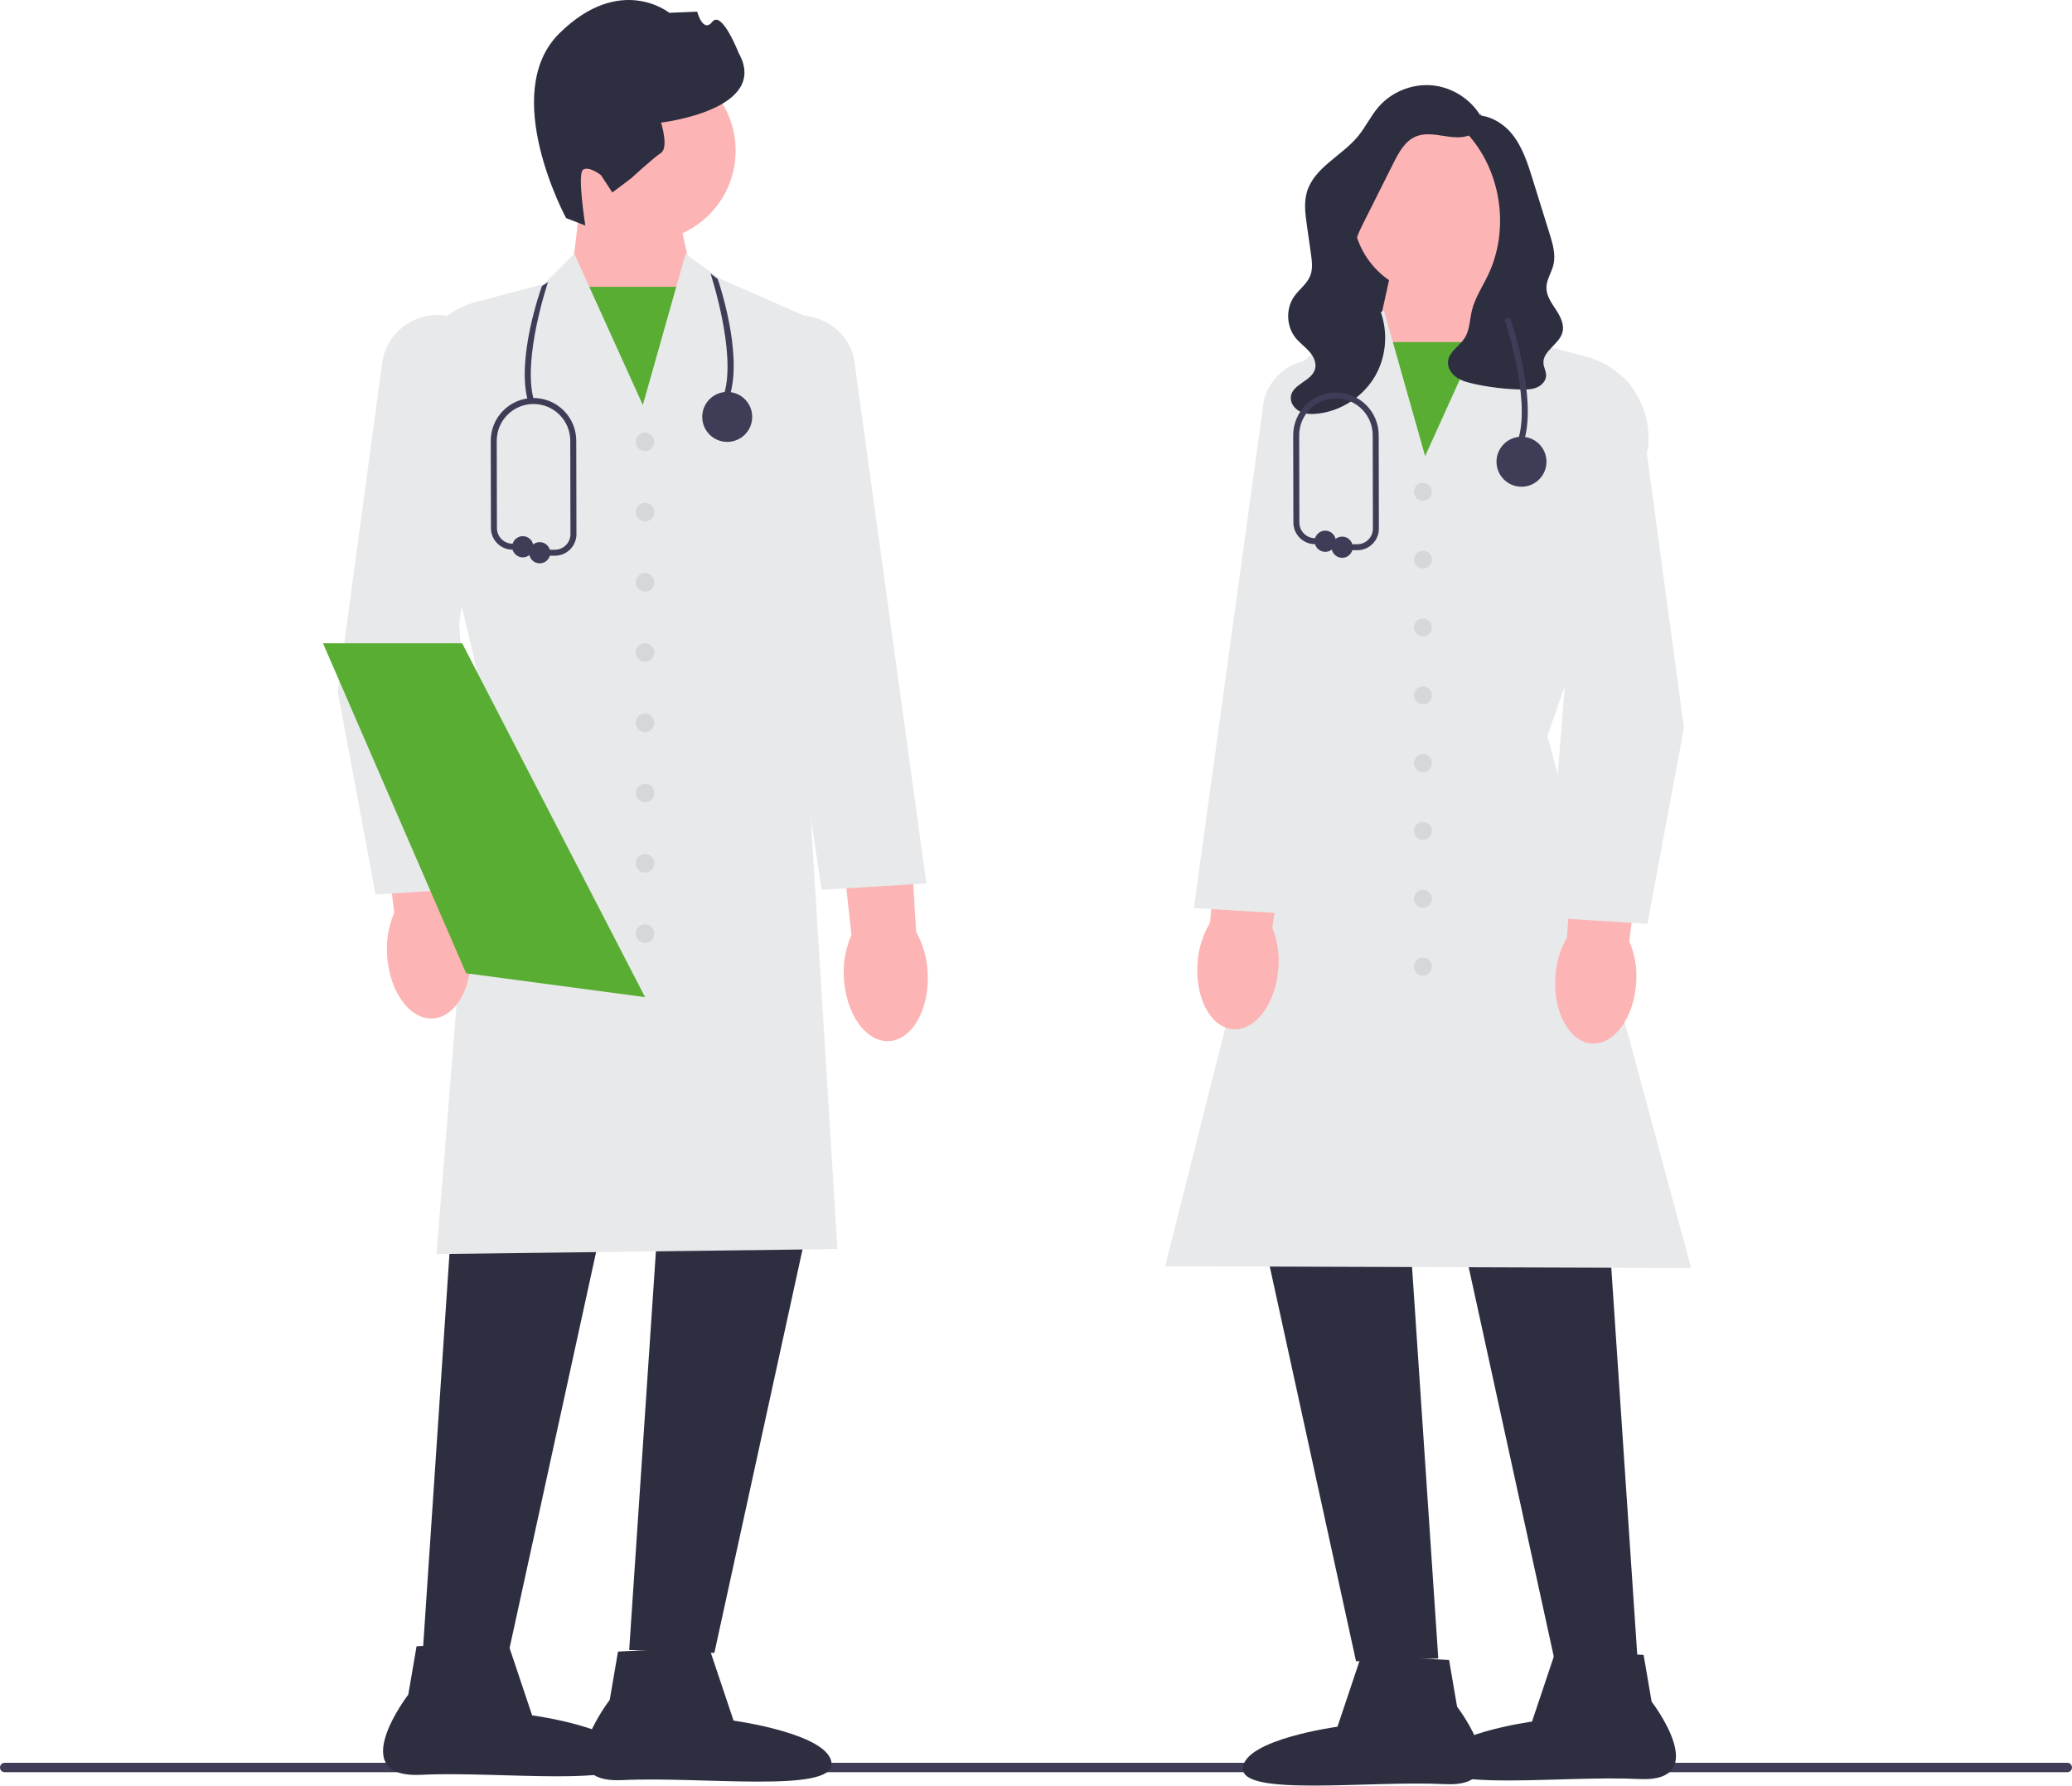
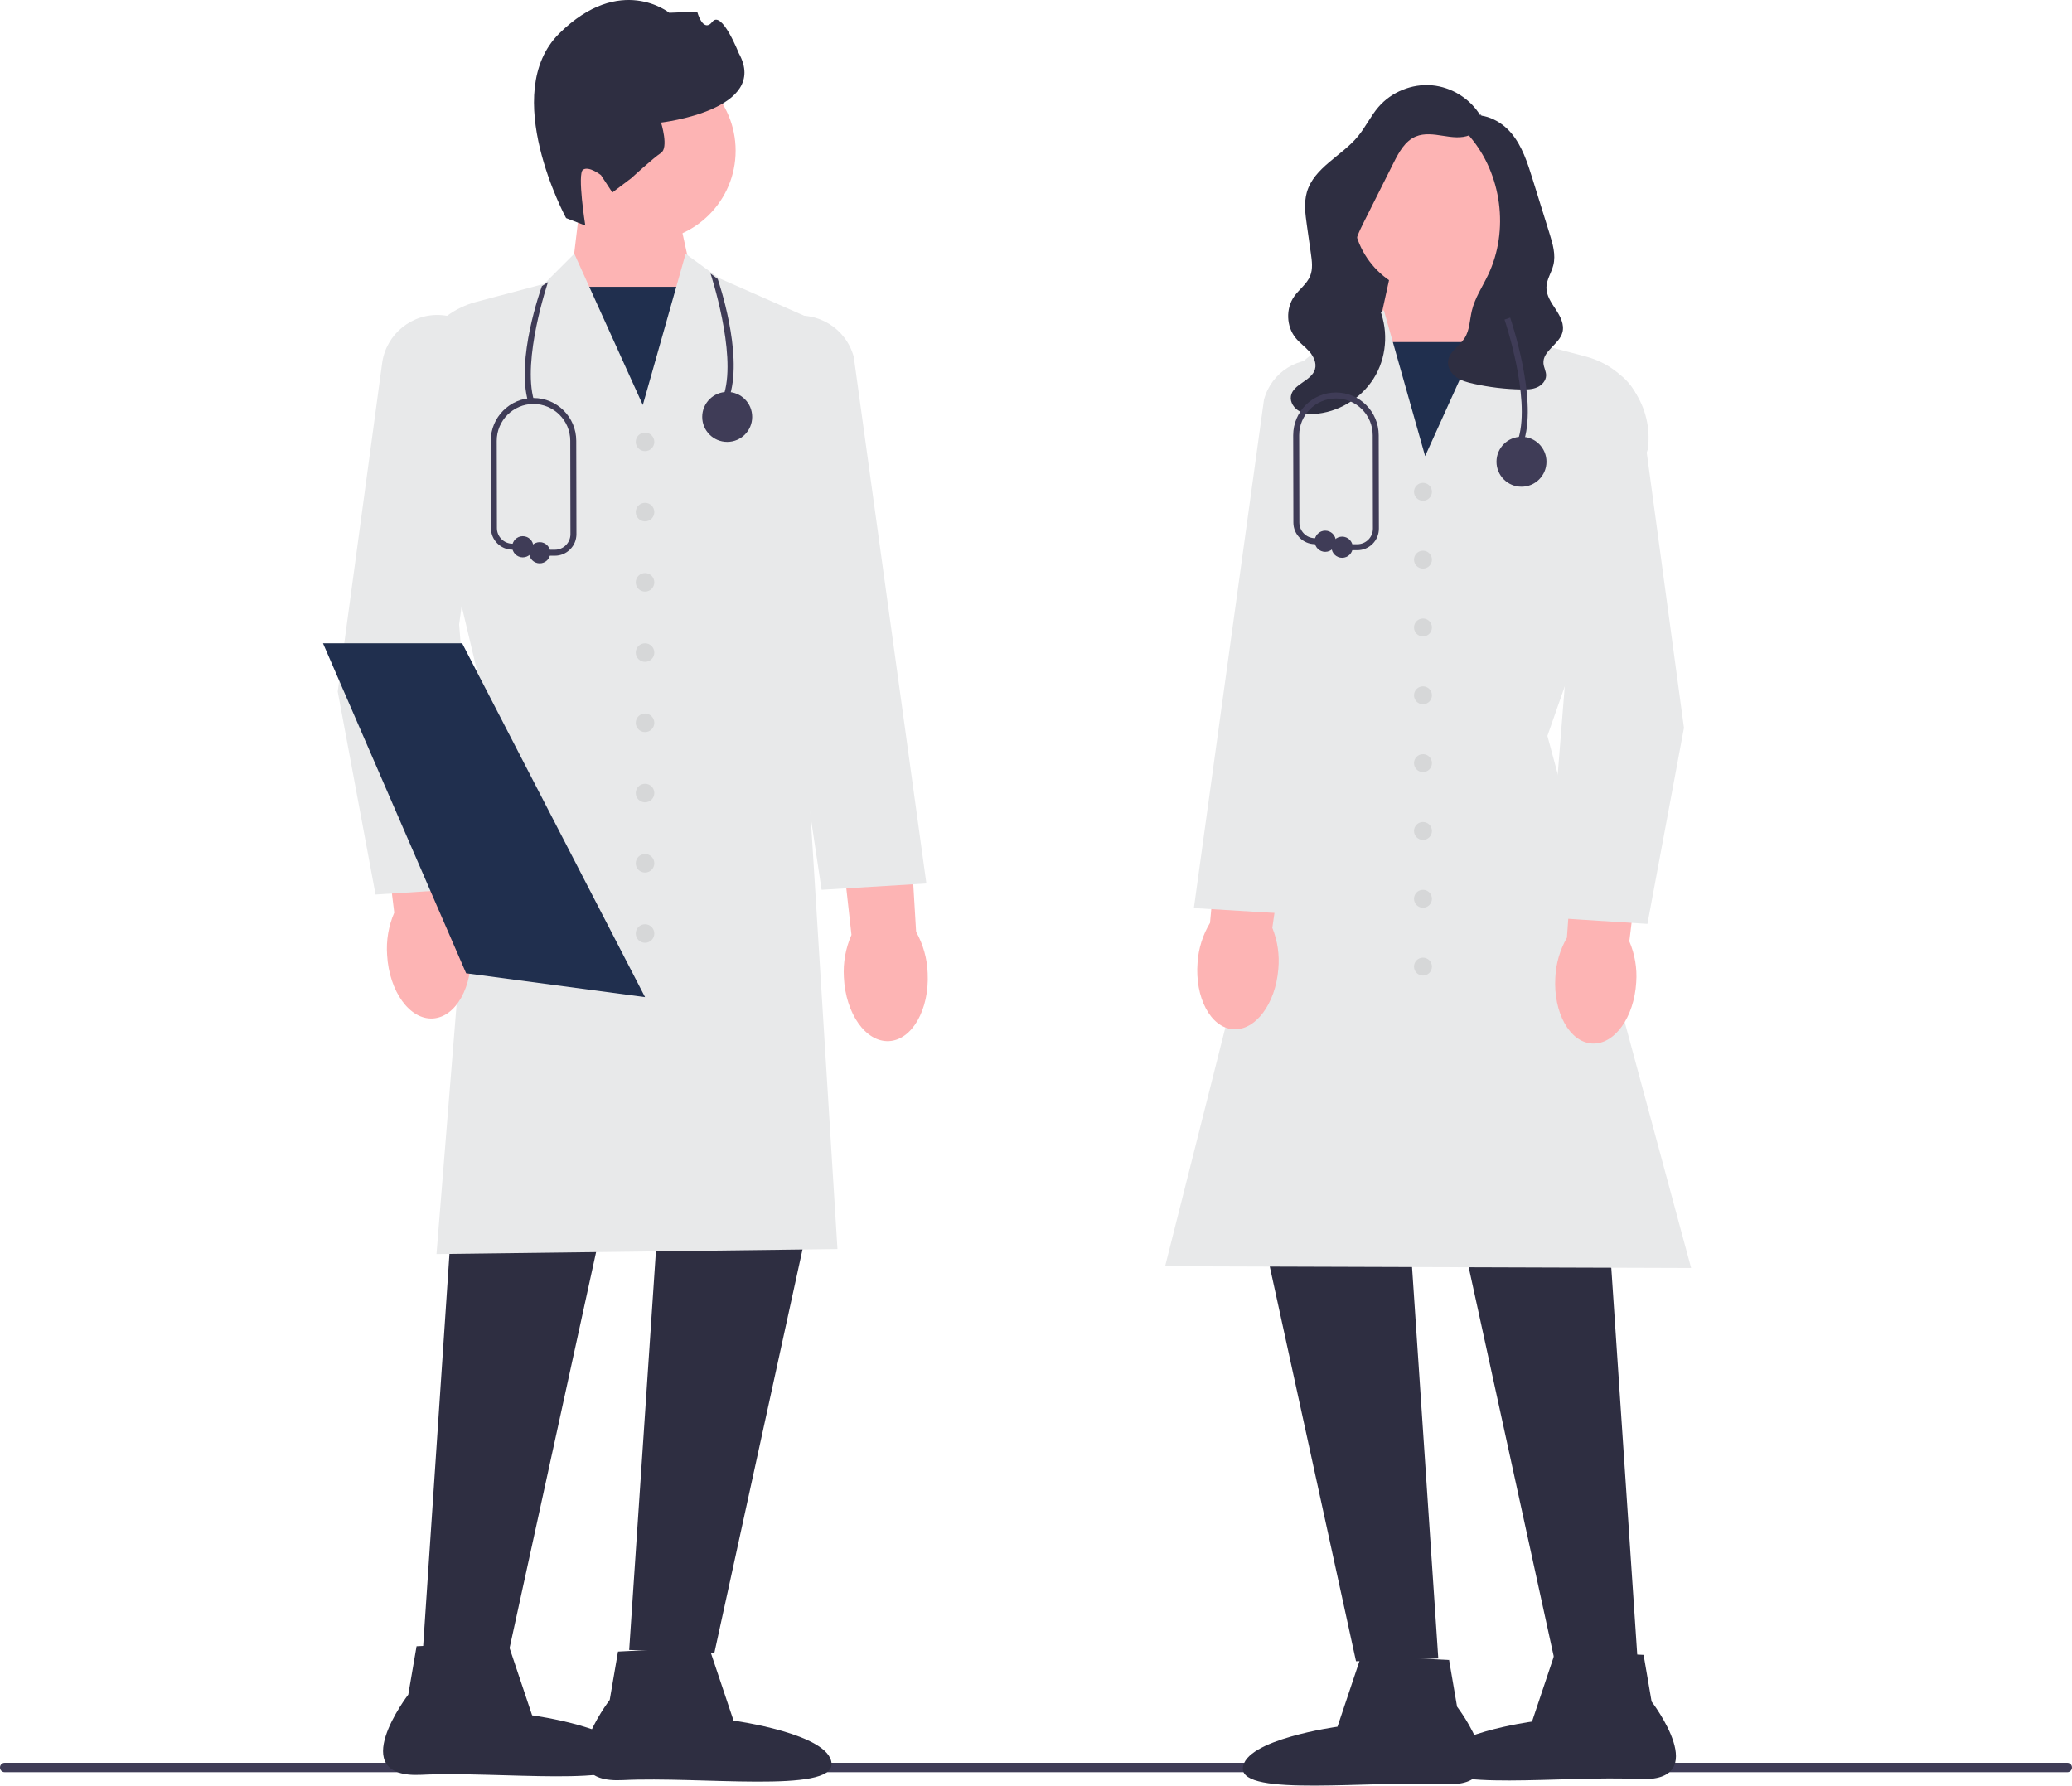
<svg xmlns="http://www.w3.org/2000/svg" width="692.68" height="596.951" viewBox="0 0 692.68 596.951" role="img" artist="Katerina Limpitsouni" source="https://undraw.co/">
  <path d="m0,590.905c0,.871.7,1.571,1.571,1.571h689.538c.871,0,1.571-.7,1.571-1.571,0-.871-.7-1.571-1.571-1.571H1.571c-.871,0-1.571.7-1.571,1.571Z" fill="#3f3c57" />
  <g>
    <polygon points="224.976 63.441 232.475 97.658 216.525 145.285 190.829 94.114 194.394 64.427 224.976 63.441" fill="#fdb4b4" />
-     <rect x="189.5" y="95.886" width="44.368" height="53.608" fill="#58AD32" />
+     <rect x="189.5" y="95.886" width="44.368" height="53.608" fill="#202F4E" />
    <circle cx="215.623" cy="50.376" r="30.3" fill="#fdb4b4" />
    <path d="m189.248,72.908s-22.586-41.712-2.222-61.786c20.364-20.073,36.711-6.846,36.711-6.846l9.335-.377s1.947,7.346,5.086,3.369,8.812,10.506,8.812,10.506c10.529,18.962-25.971,23.21-25.971,23.21,0,0,2.636,8.396-.043,10.154s-9.837,8.373-9.837,8.373l-6.407,4.839-3.807-5.801s-3.977-3.139-5.986-1.821.755,18.67.755,18.67l-6.426-2.49 0-0s0,0,0,0Z" fill="#2e2e41" />
    <polygon points="152.898 379.779 141.314 552.583 169.792 553.548 207.442 381.227 152.898 379.779" fill="#2e2e41" />
    <polygon points="221.923 378.814 210.339 551.617 238.817 552.583 276.467 380.262 221.923 378.814" fill="#2e2e41" />
    <path d="m145.922,419.26l15.161-188.208-23.25-98.004c-2.004-14.568,7.175-28.353,21.342-32.112l22.75-6.036,10.069-10.07,22.903,50.578,14.304-50.54,11.156,8.113,33.086,14.597-.015.342-5.307,118.388,11.847,191.274-.525.007-133.521,1.669v-0Z" fill="#e8e9ea" />
    <path d="m236.989,550.619l8.246,24.617s32.261,4.386,32.763,14.374-43.844,4.206-69.811,5.511-4.352-26.815-4.352-26.815l2.767-16.159,30.387-1.527h0v-0Z" fill="#2e2e41" />
    <path d="m169.646,548.847l8.246,24.617s32.261,4.386,32.763,14.374-43.844,4.206-69.811,5.511-4.352-26.815-4.352-26.815l2.767-16.159,30.387-1.527h-0Z" fill="#2e2e41" />
    <path id="uuid-2a99fb06-c611-4846-a9cf-67468c4aeefc-63" d="m129.415,319.305c-.35-4.854.468-9.72,2.386-14.193l-6.154-50.486,24.108-2.226,3.646,51.452c2.423,4.218,3.8,8.956,4.017,13.816.709,12.156-4.985,22.373-12.719,22.824s-14.577-9.034-15.284-21.186h0l-0-0.0 0-0Z" fill="#fdb4b4" />
    <path id="uuid-a83e19fb-8297-4073-aac4-48fd1880d45d-64" d="m282.111,326.715c-.297-4.857.574-9.715,2.54-14.166l-5.604-50.55,24.131-1.963,3.085,51.488c2.377,4.245,3.702,8.997,3.866,13.859.576,12.164-5.229,22.317-12.967,22.684s-14.478-9.193-15.052-21.352h0l-0-0v-0Z" fill="#fdb4b4" />
    <path d="m125.547,299.058l-.082-.436-12.564-67.415,14.846-109.777c1.325-9.801,10.076-16.861,19.945-16.072,5.154.413,9.778,2.857,13.021,6.884,3.243,4.027,4.646,9.066,3.951,14.189l-11.174,82.332,7.035,88.062s-34.979,2.233-34.979,2.233Z" fill="#e8e9ea" />
    <path d="m274.665,297.476l-25.261-168.621c-1.313-4.944-.544-10.119,2.175-14.516s7.006-7.395,12.069-8.442c9.687-2.003,19.252,3.918,21.781,13.479l24.268,175.983-35.032,2.118v-0Z" fill="#e8e9ea" />
    <circle cx="215.639" cy="147.722" r="3.101" fill="#d6d7d8" />
    <circle cx="215.639" cy="171.203" r="3.101" fill="#d6d7d8" />
    <circle cx="215.639" cy="194.684" r="3.101" fill="#d6d7d8" />
    <circle cx="215.639" cy="218.165" r="3.101" fill="#d6d7d8" />
    <circle cx="215.639" cy="241.647" r="3.101" fill="#d6d7d8" />
    <circle cx="215.639" cy="265.128" r="3.101" fill="#d6d7d8" />
    <circle cx="215.639" cy="288.609" r="3.101" fill="#d6d7d8" />
    <circle cx="215.639" cy="312.09" r="3.101" fill="#d6d7d8" />
-     <polygon points="215.643 333.356 156.963 325.536 155.833 325.386 125.843 256.236 107.983 215.066 154.503 215.066 215.643 333.356" fill="#58AD32" />
+     <polygon points="215.643 333.356 156.963 325.536 155.833 325.386 125.843 256.236 107.983 215.066 154.503 215.066 215.643 333.356" fill="#202F4E" />
  </g>
  <g>
    <polygon points="450.918 70.964 488.226 50.526 488.226 108.92 445.079 108.92 450.918 70.964" fill="#2e2e41" />
    <polygon points="496.224 83.983 499.667 112.651 474.853 162.066 459.451 116.074 466.692 83.031 496.224 83.983" fill="#fdb4b4" />
-     <rect x="458.105" y="114.362" width="42.846" height="51.769" fill="#58AD32" />
+     <rect x="458.105" y="114.362" width="42.846" height="51.769" fill="#202F4E" />
    <polygon points="536.296 388.514 547.484 555.388 519.982 556.32 483.624 389.913 536.296 388.514" fill="#2e2e41" />
    <polygon points="469.64 387.582 480.827 554.456 453.326 555.388 416.967 388.98 469.64 387.582" fill="#2e2e41" />
    <path d="m565.352,423.907l-.655-.002-175.198-.572.157-.62,45.043-178.461-11.283-90.063c-2.138-17.066,6.998-33.197,22.733-40.139l5.681-2.506,10.792-7.848,13.806,48.784,22.108-48.822,9.739,9.738,21.964,5.828c13.69,3.632,22.56,16.952,20.631,30.983l-.023.098-33.542,95.709,48.048,177.894Z" fill="#e8e9ea" />
    <path d="m455.091,553.492l29.344,1.475,2.672,15.605s20.874,27.156-4.202,25.895-67.901,4.323-67.416-5.322,31.639-13.88,31.639-13.88l7.963-23.772h0l0-0Z" fill="#2e2e41" />
    <path d="m520.123,551.781l29.344,1.475,2.672,15.605s20.874,27.156-4.202,25.895-67.901,4.323-67.416-5.322,31.639-13.88,31.639-13.88l7.963-23.772h0v-0Z" fill="#2e2e41" />
    <path id="uuid-3bc2e7c3-8a4e-432b-b93d-ff096d796d3b-65" d="m546.995,328.404h0c-.683,11.735-7.292,20.895-14.76,20.459-7.468-.436-12.967-10.301-12.282-22.041.209-4.693,1.539-9.268,3.879-13.342l3.521-49.686,23.281,2.149-5.943,48.754c1.852,4.319,2.642,9.019,2.304,13.706v0Z" fill="#fdb4b4" />
    <path id="uuid-a34cbb18-fa14-4c0b-8260-87fab6b8d9f9-66" d="m427.356,323.941h0c-.933,11.718-7.735,20.735-15.192,20.141s-12.745-10.575-11.81-22.297c.309-4.688,1.736-9.233,4.162-13.256l4.578-49.6,23.23,2.645-6.98,48.616c1.759,4.358,2.449,9.073,2.012,13.752l-0.0 0h0Z" fill="#fdb4b4" />
    <path d="m550.744,308.87l-33.812-2.158.041-.507,6.754-84.549-10.789-79.504c-.673-4.952.684-9.823,3.818-13.715,3.135-3.893,7.604-6.255,12.587-6.654h0c9.539-.752,17.997,6.062,19.278,15.535l14.337,106.013-.015.079-12.2,65.46Z" fill="#e8e9ea" />
    <path d="m432.985,305.631l-33.865-2.047.074-.535,23.353-169.37c2.456-9.302,11.706-15.024,21.065-13.088,4.895,1.012,9.037,3.91,11.666,8.161s3.372,9.251,2.092,14.083l-24.385,162.797Z" fill="#e8e9ea" />
    <circle cx="475.708" cy="164.419" r="2.995" fill="#d6d7d8" />
    <circle cx="475.708" cy="187.095" r="2.995" fill="#d6d7d8" />
    <circle cx="475.708" cy="209.77" r="2.995" fill="#d6d7d8" />
    <circle cx="475.708" cy="232.446" r="2.995" fill="#d6d7d8" />
    <circle cx="475.708" cy="255.121" r="2.995" fill="#d6d7d8" />
    <circle cx="475.708" cy="277.797" r="2.995" fill="#d6d7d8" />
    <circle cx="475.708" cy="300.472" r="2.995" fill="#d6d7d8" />
    <circle cx="475.708" cy="323.148" r="2.995" fill="#d6d7d8" />
    <circle cx="480.255" cy="70.601" r="28.013" fill="#fdb4b4" />
    <path d="m494.935,37.9c1.342,2.73-.786,6.14-3.604,7.288s-6.0.683-9.004.205-6.192-.931-9.001.237c-3.635,1.511-5.683,5.303-7.449,8.821-3.296,6.568-6.592,13.136-9.887,19.704-1.61,3.209-3.257,6.562-3.288,10.152-.057,6.59,5.171,11.857,7.984,17.817,3.425,7.257,3.142,16.149-.736,23.174-3.878,7.025-11.253,12.002-19.219,12.97-2.096.255-4.314.227-6.198-.725s-3.322-3.031-2.973-5.114c.682-4.072,6.905-5.024,8.048-8.992.597-2.071-.46-4.283-1.884-5.901s-3.226-2.88-4.584-4.553c-3.133-3.859-3.342-9.816-.487-13.884,1.678-2.391,4.273-4.168,5.358-6.88.924-2.312.589-4.911.239-7.376-.45-3.168-.9-6.335-1.349-9.503-.525-3.696-1.042-7.524-.004-11.11,2.377-8.217,11.655-12.076,17.096-18.677,2.528-3.067,4.229-6.756,6.823-9.768,4.353-5.054,11.206-7.843,17.851-7.263,6.645.58,12.912,4.512,16.324,10.244" fill="#2e2e41" />
    <path d="m490.513,38.418c-1.369.489-1.876,2.272-1.482,3.671.394,1.399,1.425,2.511,2.37,3.616,10.679,12.498,13.161,31.401,6.07,46.232-1.886,3.945-4.398,7.657-5.416,11.91-.74,3.094-.7,6.488-2.417,9.167-1.748,2.727-5.211,4.555-5.553,7.776-.22,2.067,1.04,4.075,2.729,5.287s3.752,1.766,5.781,2.218c5.273,1.175,10.665,1.817,16.067,1.912,1.761.031,3.578-.007,5.194-.709s2.995-2.224,3.013-3.985c.014-1.384-.784-2.661-.886-4.042-.305-4.137,5.261-6.338,6.346-10.341.713-2.632-.692-5.341-2.188-7.621-1.497-2.28-3.204-4.674-3.167-7.401.035-2.61,1.674-4.909,2.31-7.441.881-3.502-.201-7.165-1.274-10.613-.912-2.931-1.825-5.863-2.737-8.794-.97-3.116-1.94-6.232-2.909-9.349-1.693-5.44-3.47-11.038-7.134-15.402-3.664-4.363-9.735-7.223-15.147-5.442" fill="#2e2e41" />
  </g>
  <g>
    <path d="m509.601,146.967l-1.92-.56c4-13.715-4.625-39.31-4.712-39.567l1.893-.646c.366,1.074,8.915,26.456,4.739,40.772Z" fill="#3f3c57" />
    <circle cx="508.641" cy="154.367" r="8.354" fill="#3f3c57" />
    <path d="m453.75,183.943h-5.066c-.553,0-1-.448-1-1s.447-1,1-1h5.066c1.396,0,2.708-.544,3.694-1.532.985-.988,1.527-2.301,1.524-3.696l-.062-31.207c0-6.779-5.514-12.293-12.291-12.293s-12.292,5.514-12.292,12.291l.062,29.209c.006,2.85,2.329,5.186,5.179,5.208l3.478.026c.552.004.996.455.992,1.008-.004.549-.451.992-1,.992h-.008l-3.478-.026c-3.941-.03-7.155-3.262-7.163-7.204l-.062-29.211c0-7.882,6.411-14.293,14.292-14.293,7.88,0,14.291,6.411,14.291,14.291l.062,31.205c.004,1.931-.745,3.747-2.109,5.113-1.363,1.367-3.179,2.12-5.109,2.12Z" fill="#3f3c57" />
    <circle cx="443.034" cy="180.949" r="3.544" fill="#3f3c57" />
    <circle cx="448.683" cy="182.943" r="3.544" fill="#3f3c57" />
  </g>
  <path d="m244.071,131.978l-1.92-.56c4-13.715-4.528-39.706-4.615-39.963l2.4,1.809c.366,1.074,8.311,24.398,4.135,38.714Z" fill="#3f3c57" />
  <path d="m176.581,134.414l1.92-.56c-4-13.715,4.625-39.31,4.712-39.567l-2.054,1.376c-.366,1.074-8.754,24.435-4.578,38.751Z" fill="#3f3c57" />
  <circle cx="243.111" cy="139.377" r="8.354" fill="#3f3c57" />
  <path d="m185.488,185.789h-5.066c-.553,0-1-.448-1-1s.447-1,1-1h5.066c1.396,0,2.708-.544,3.694-1.532.985-.988,1.527-2.301,1.524-3.696l-.062-31.207c0-6.779-5.514-12.293-12.291-12.293s-12.292,5.514-12.292,12.291l.062,29.209c.006,2.85,2.329,5.186,5.179,5.208l3.478.026c.552.004.996.455.992,1.008-.004.549-.451.992-1,.992h-.008l-3.478-.026c-3.941-.03-7.155-3.262-7.163-7.204l-.062-29.211c0-7.882,6.411-14.293,14.292-14.293,7.88,0,14.291,6.411,14.291,14.291l.062,31.205c.004,1.931-.745,3.747-2.109,5.113-1.363,1.367-3.179,2.12-5.109,2.12Z" fill="#3f3c57" />
  <circle cx="174.772" cy="182.795" r="3.544" fill="#3f3c57" />
  <circle cx="180.421" cy="184.789" r="3.544" fill="#3f3c57" />
</svg>
